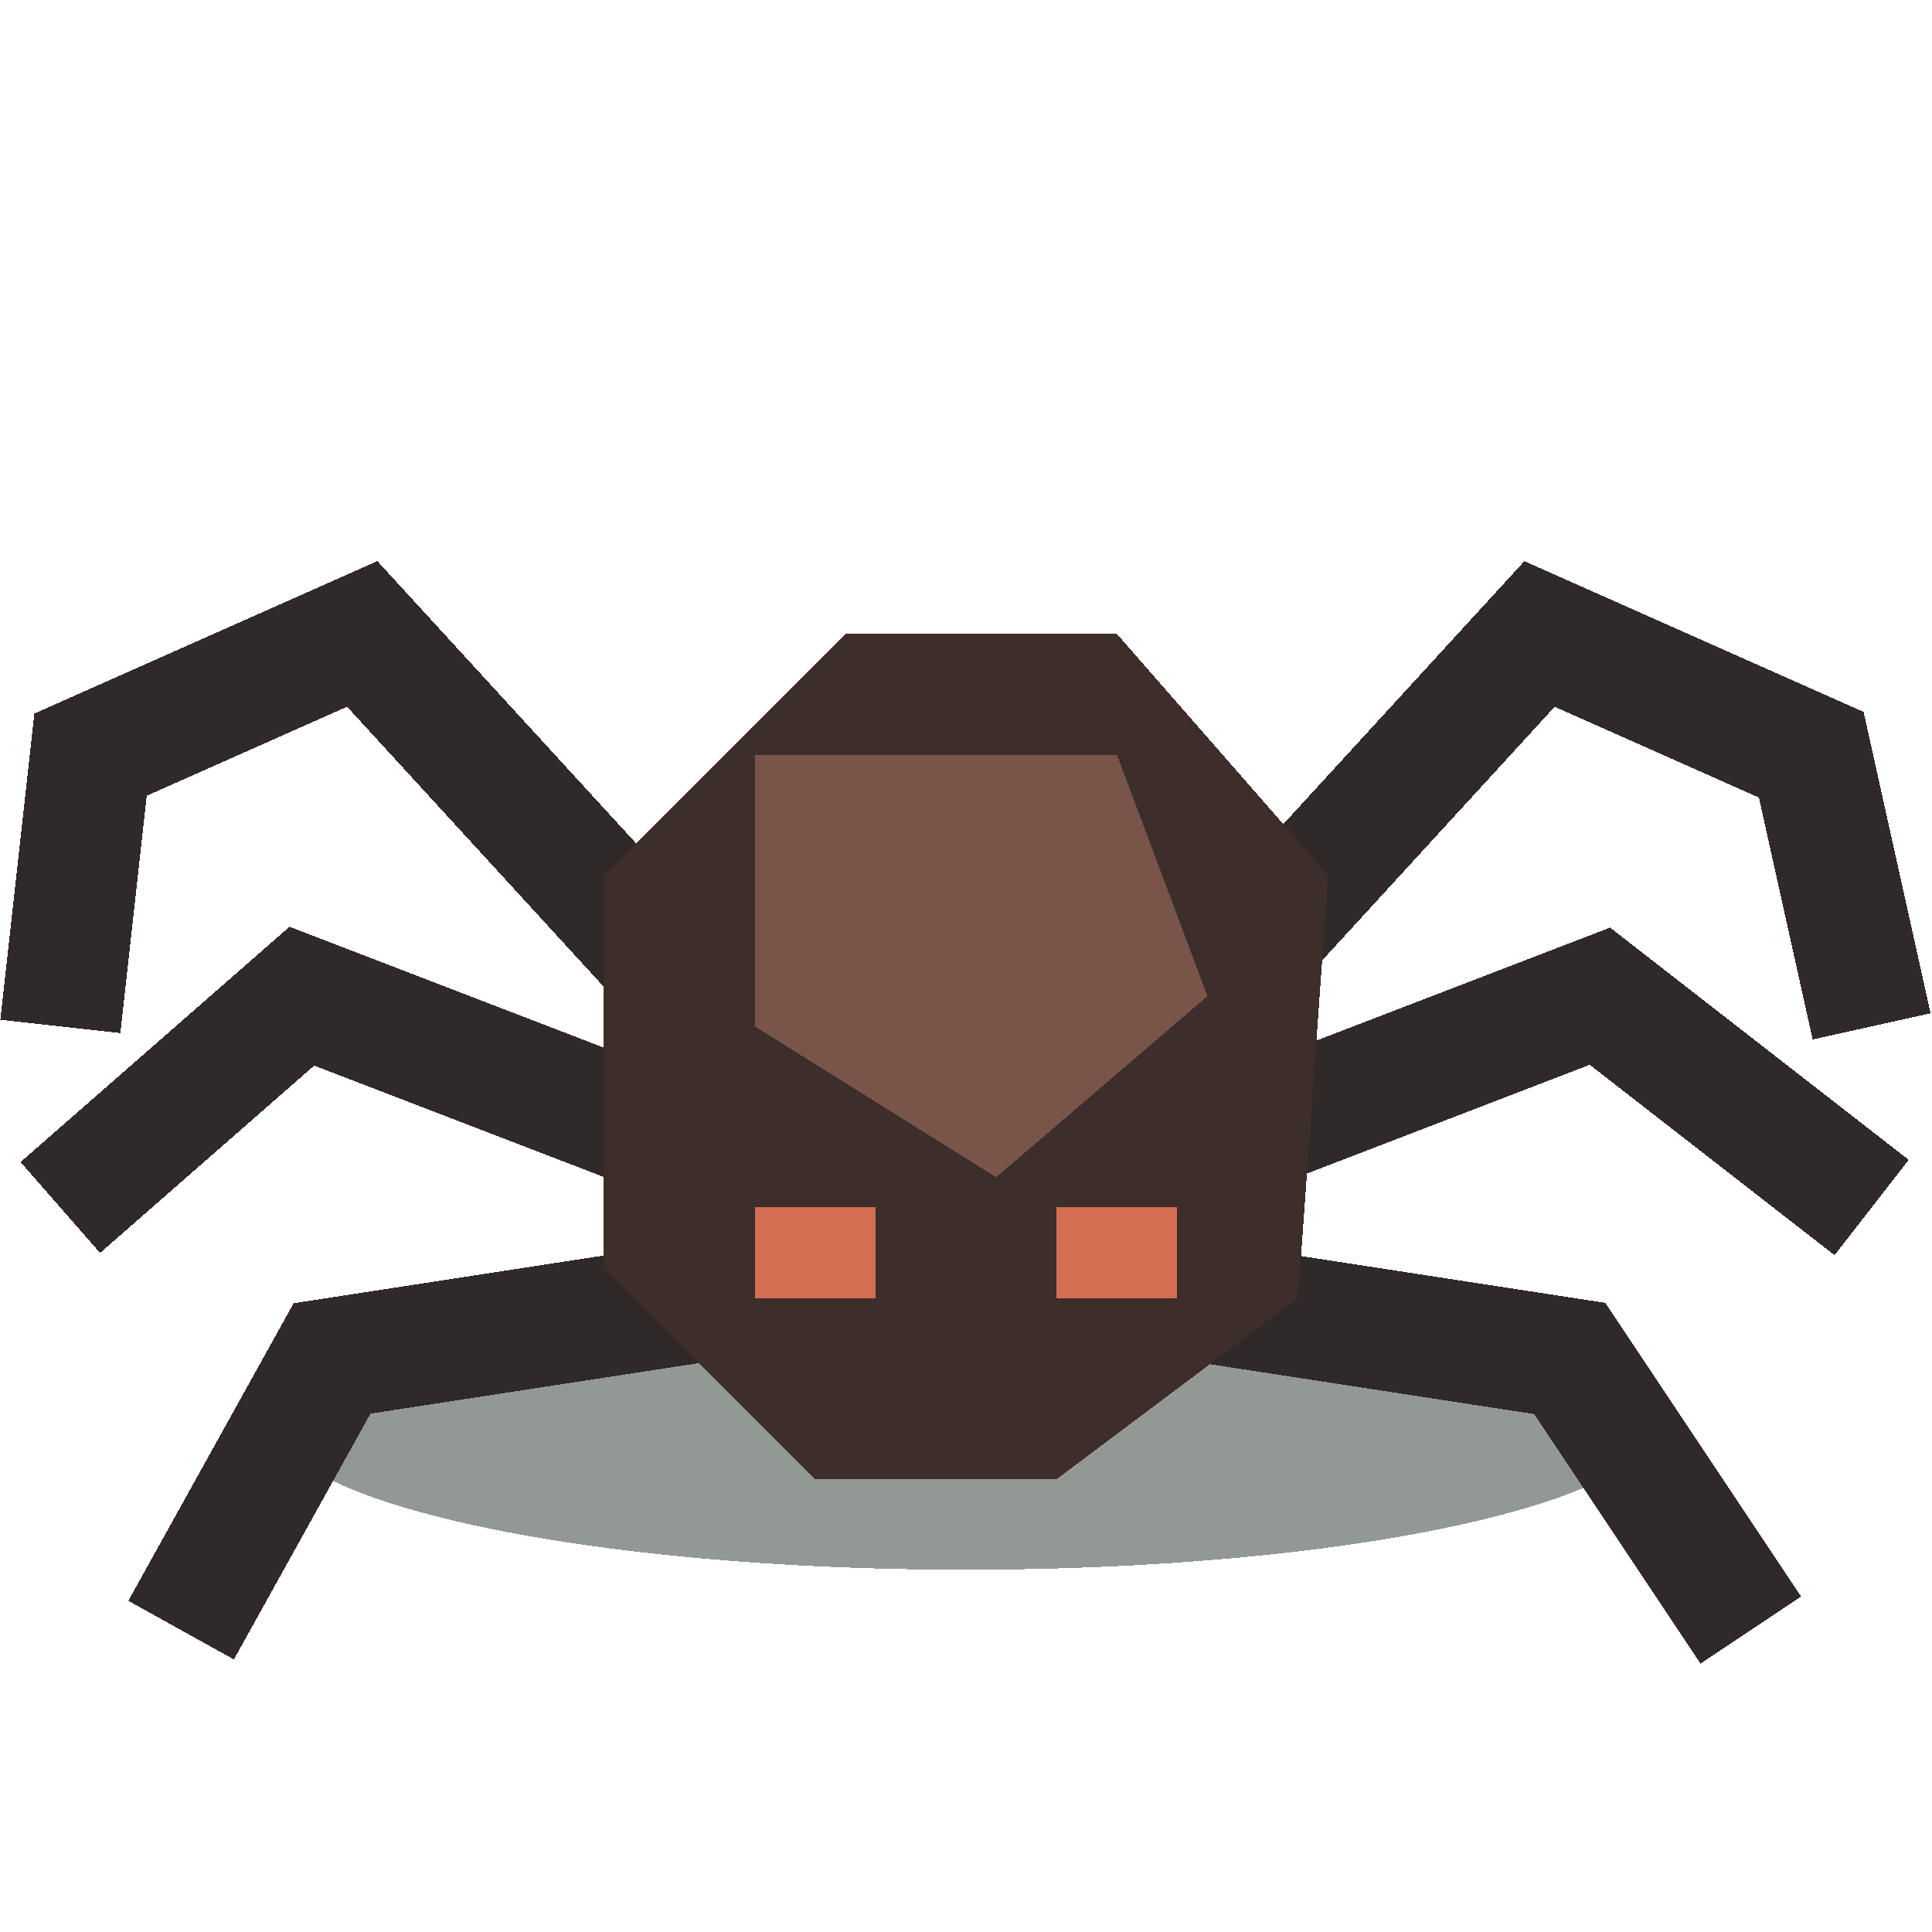
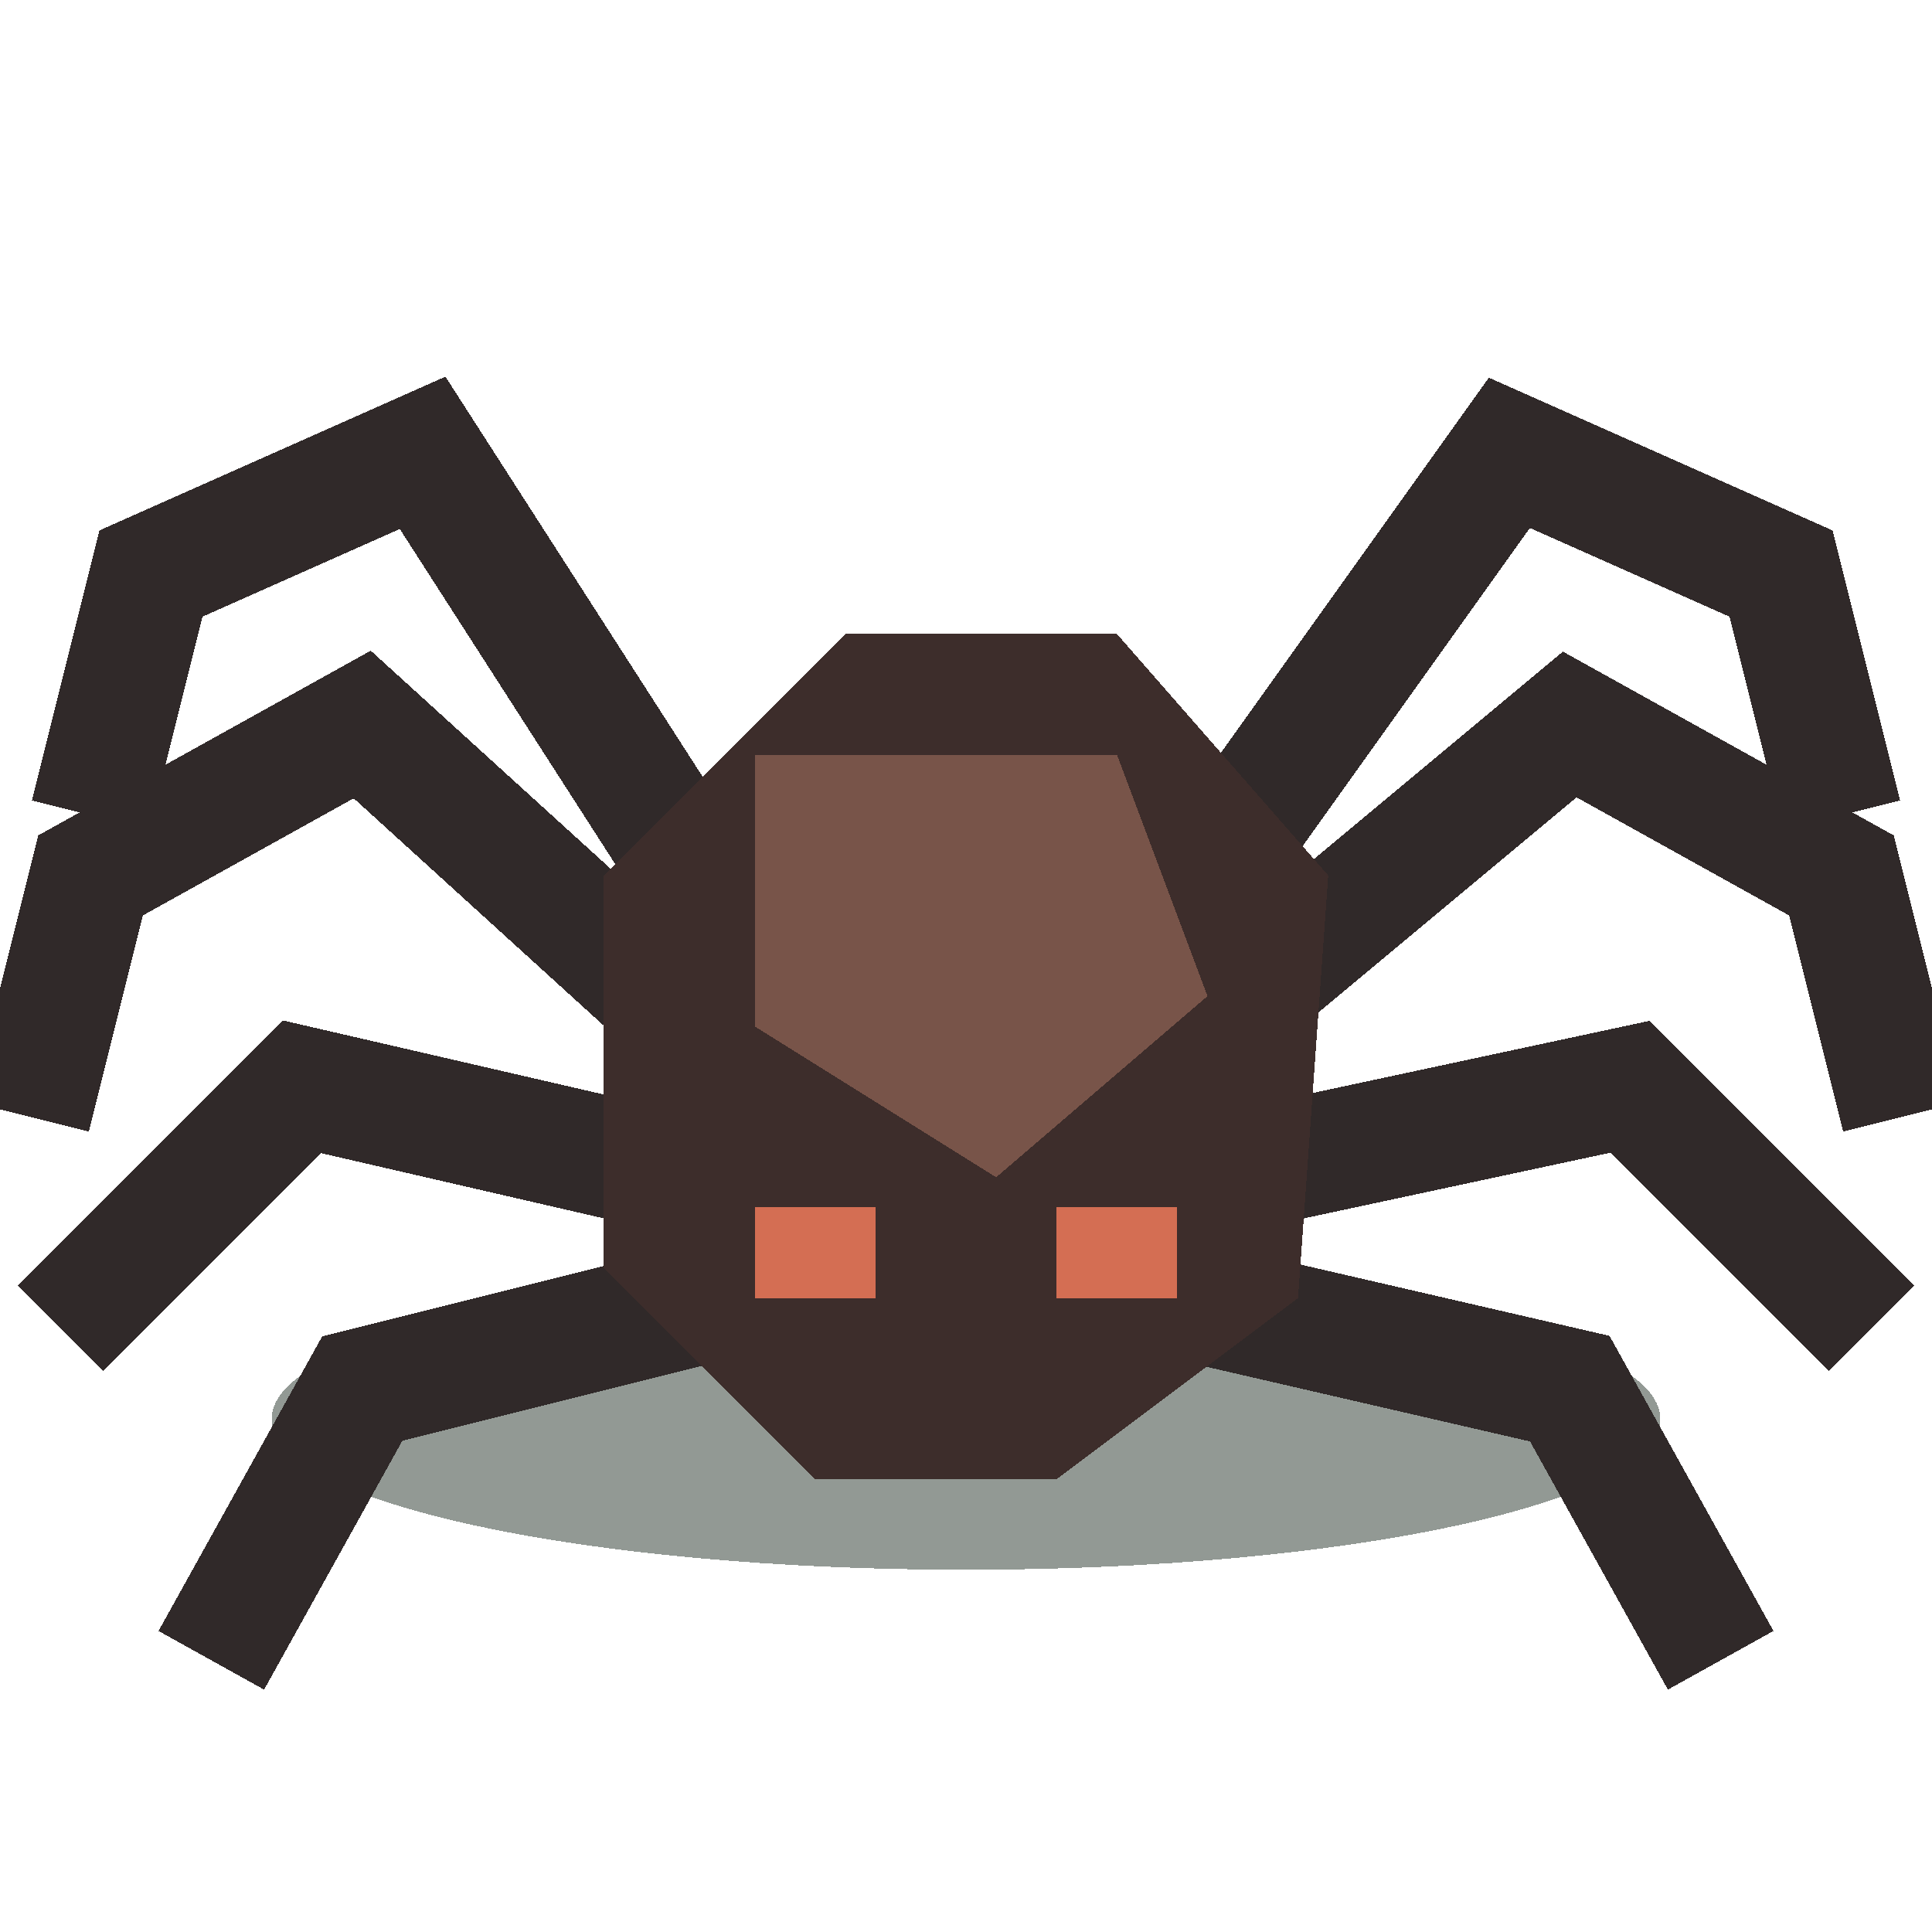
<svg xmlns="http://www.w3.org/2000/svg" width="64" height="64" viewBox="0 0 64 64" shape-rendering="crispEdges">
  <ellipse cx="32" cy="47" rx="23" ry="5" fill="#26332a" opacity=".5" />
-   <path d="M23 33L12 21 3 25 2 34M23 38L10 33 2 40M24 43L11 45 6 54M40 33L51 21 60 25 62 34M40 38L53 33 62 40M39 43L52 45 58 54" stroke="#302929" stroke-width="4" fill="none" />
+   <path d="M23 29L14 15 5 19 3 27M23 34L12 24 3 29 1 37M23 39L10 36 2 44M24 43L12 46 7 55M40 29L50 15 59 19 61 27M40 34L52 24 61 29 63 37M40 39L54 36 62 44M39 43L52 46 57 55" stroke="#302929" stroke-width="4" fill="none" />
  <path d="M20 29L28 21H37L44 29 43 43 35 49H27L20 42Z" fill="#3d2d2b" />
  <path d="M25 25H37L40 33 33 39 25 34Z" fill="#785449" />
  <rect x="25" y="40" width="4" height="3" fill="#d46e53" />
  <rect x="35" y="40" width="4" height="3" fill="#d46e53" />
</svg>
